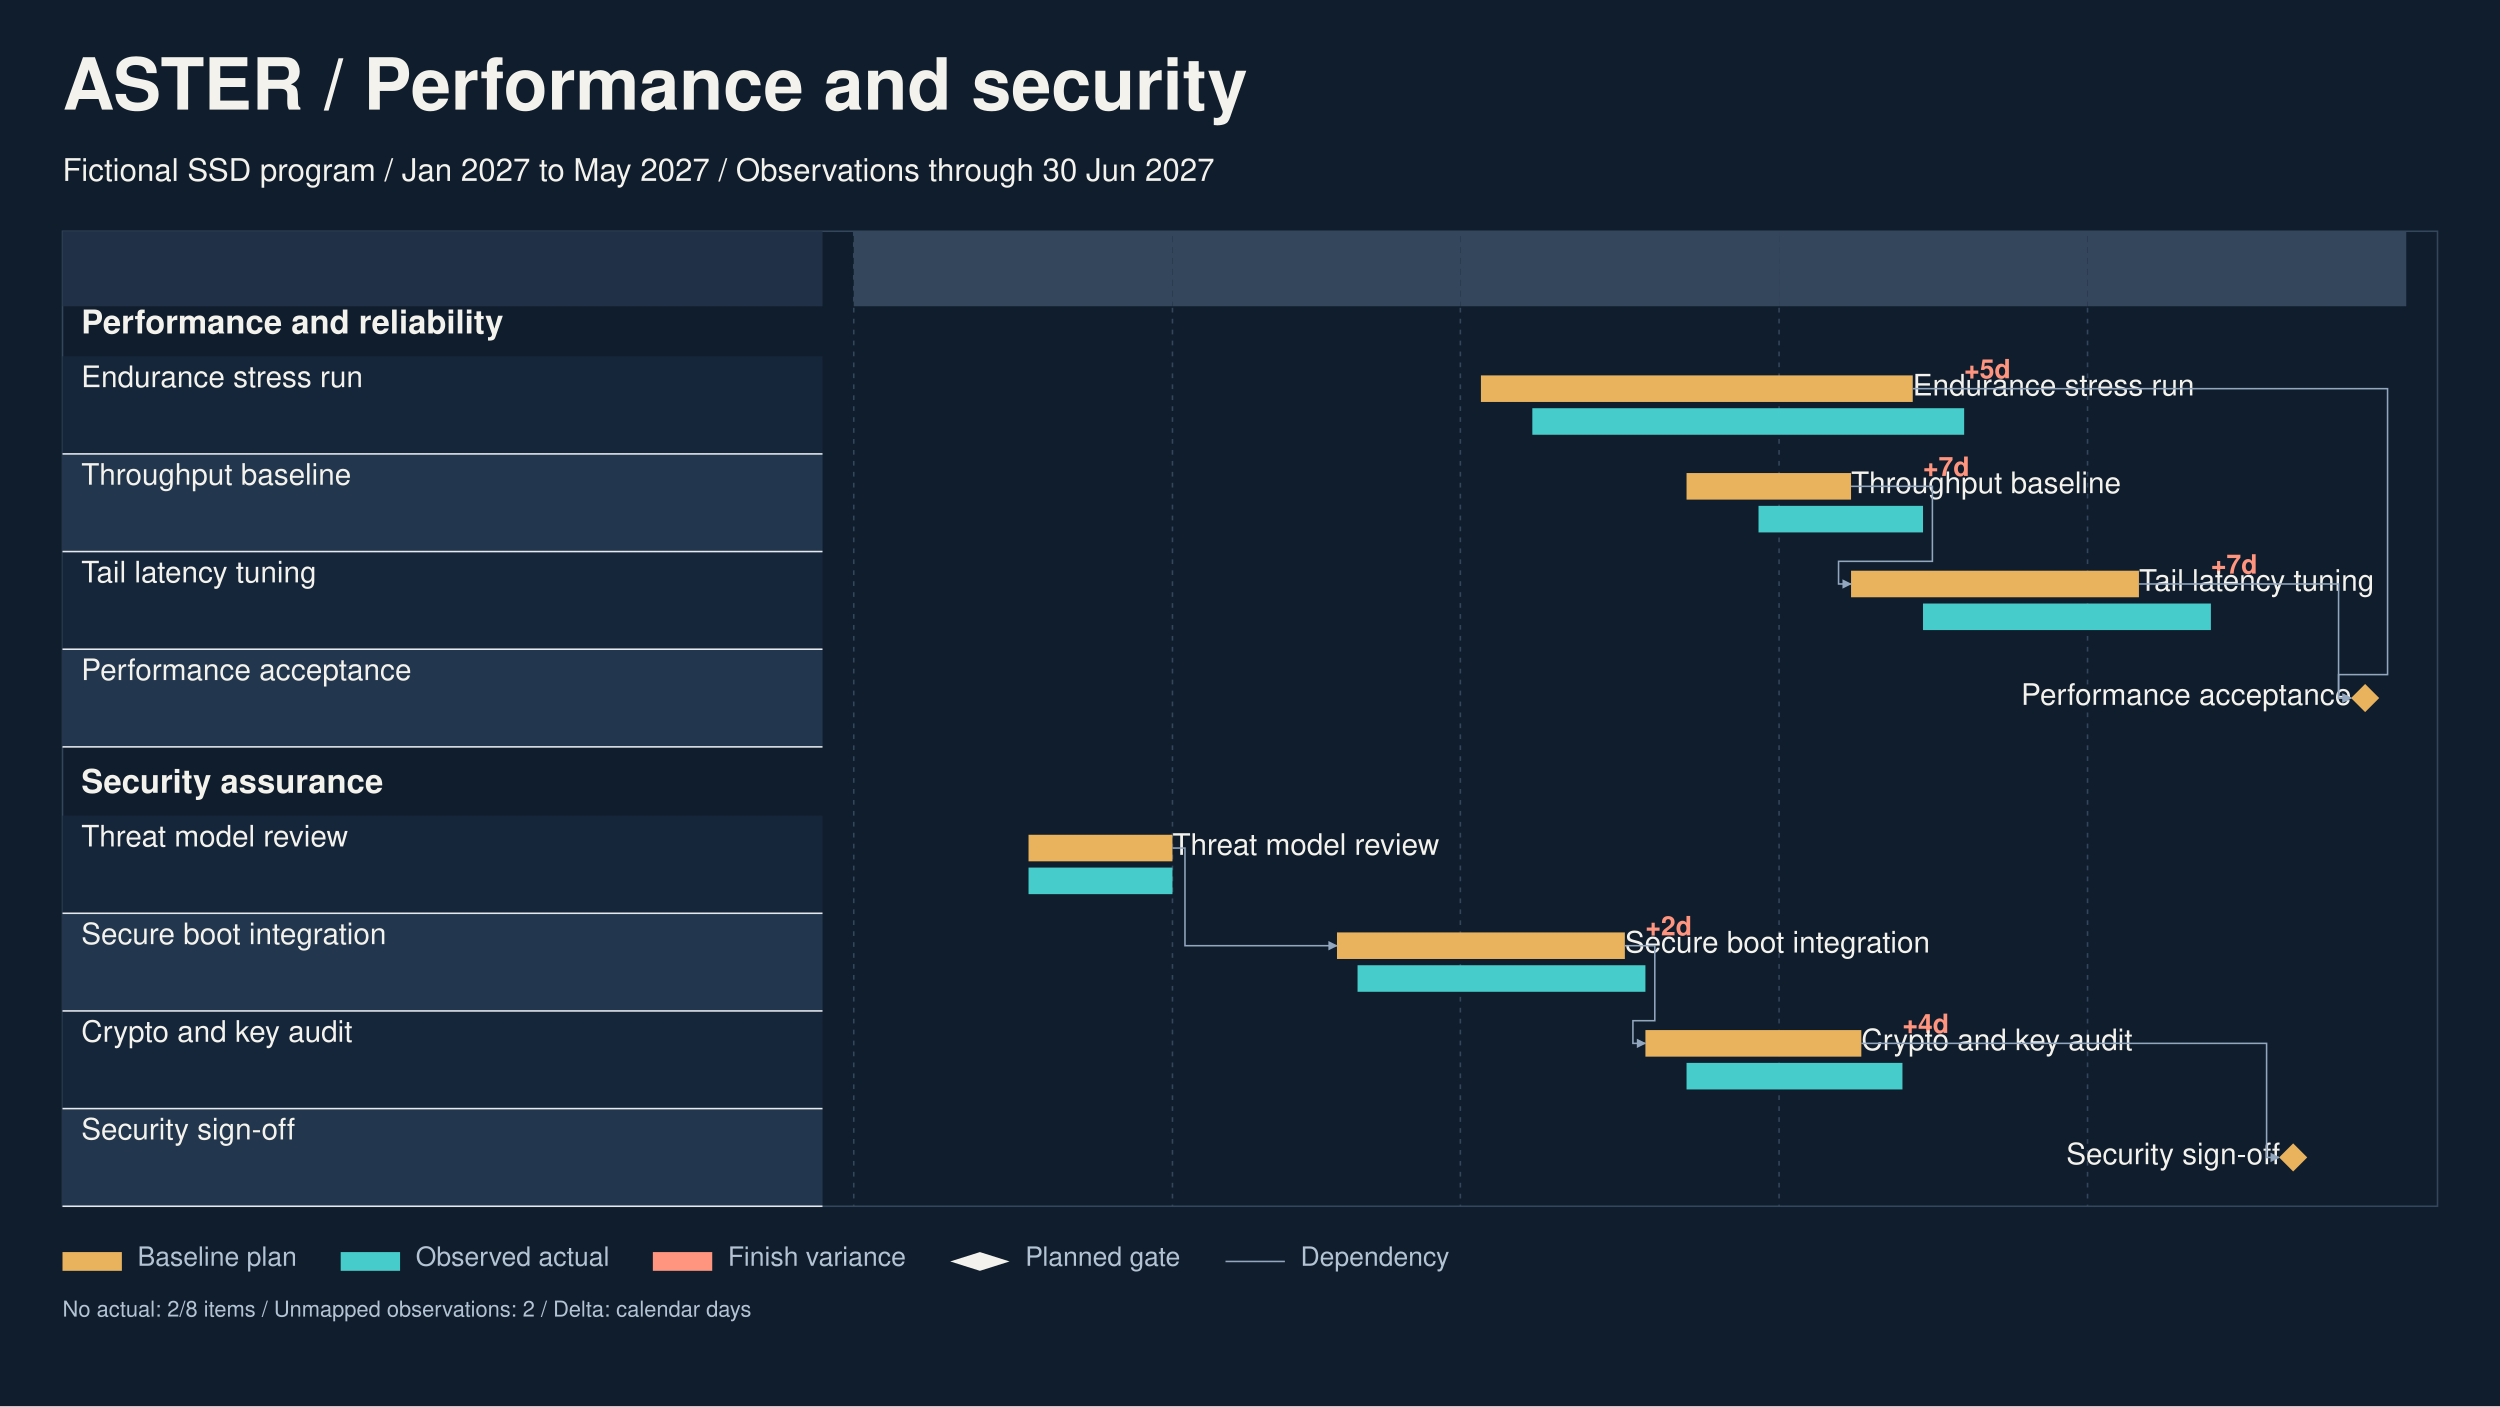
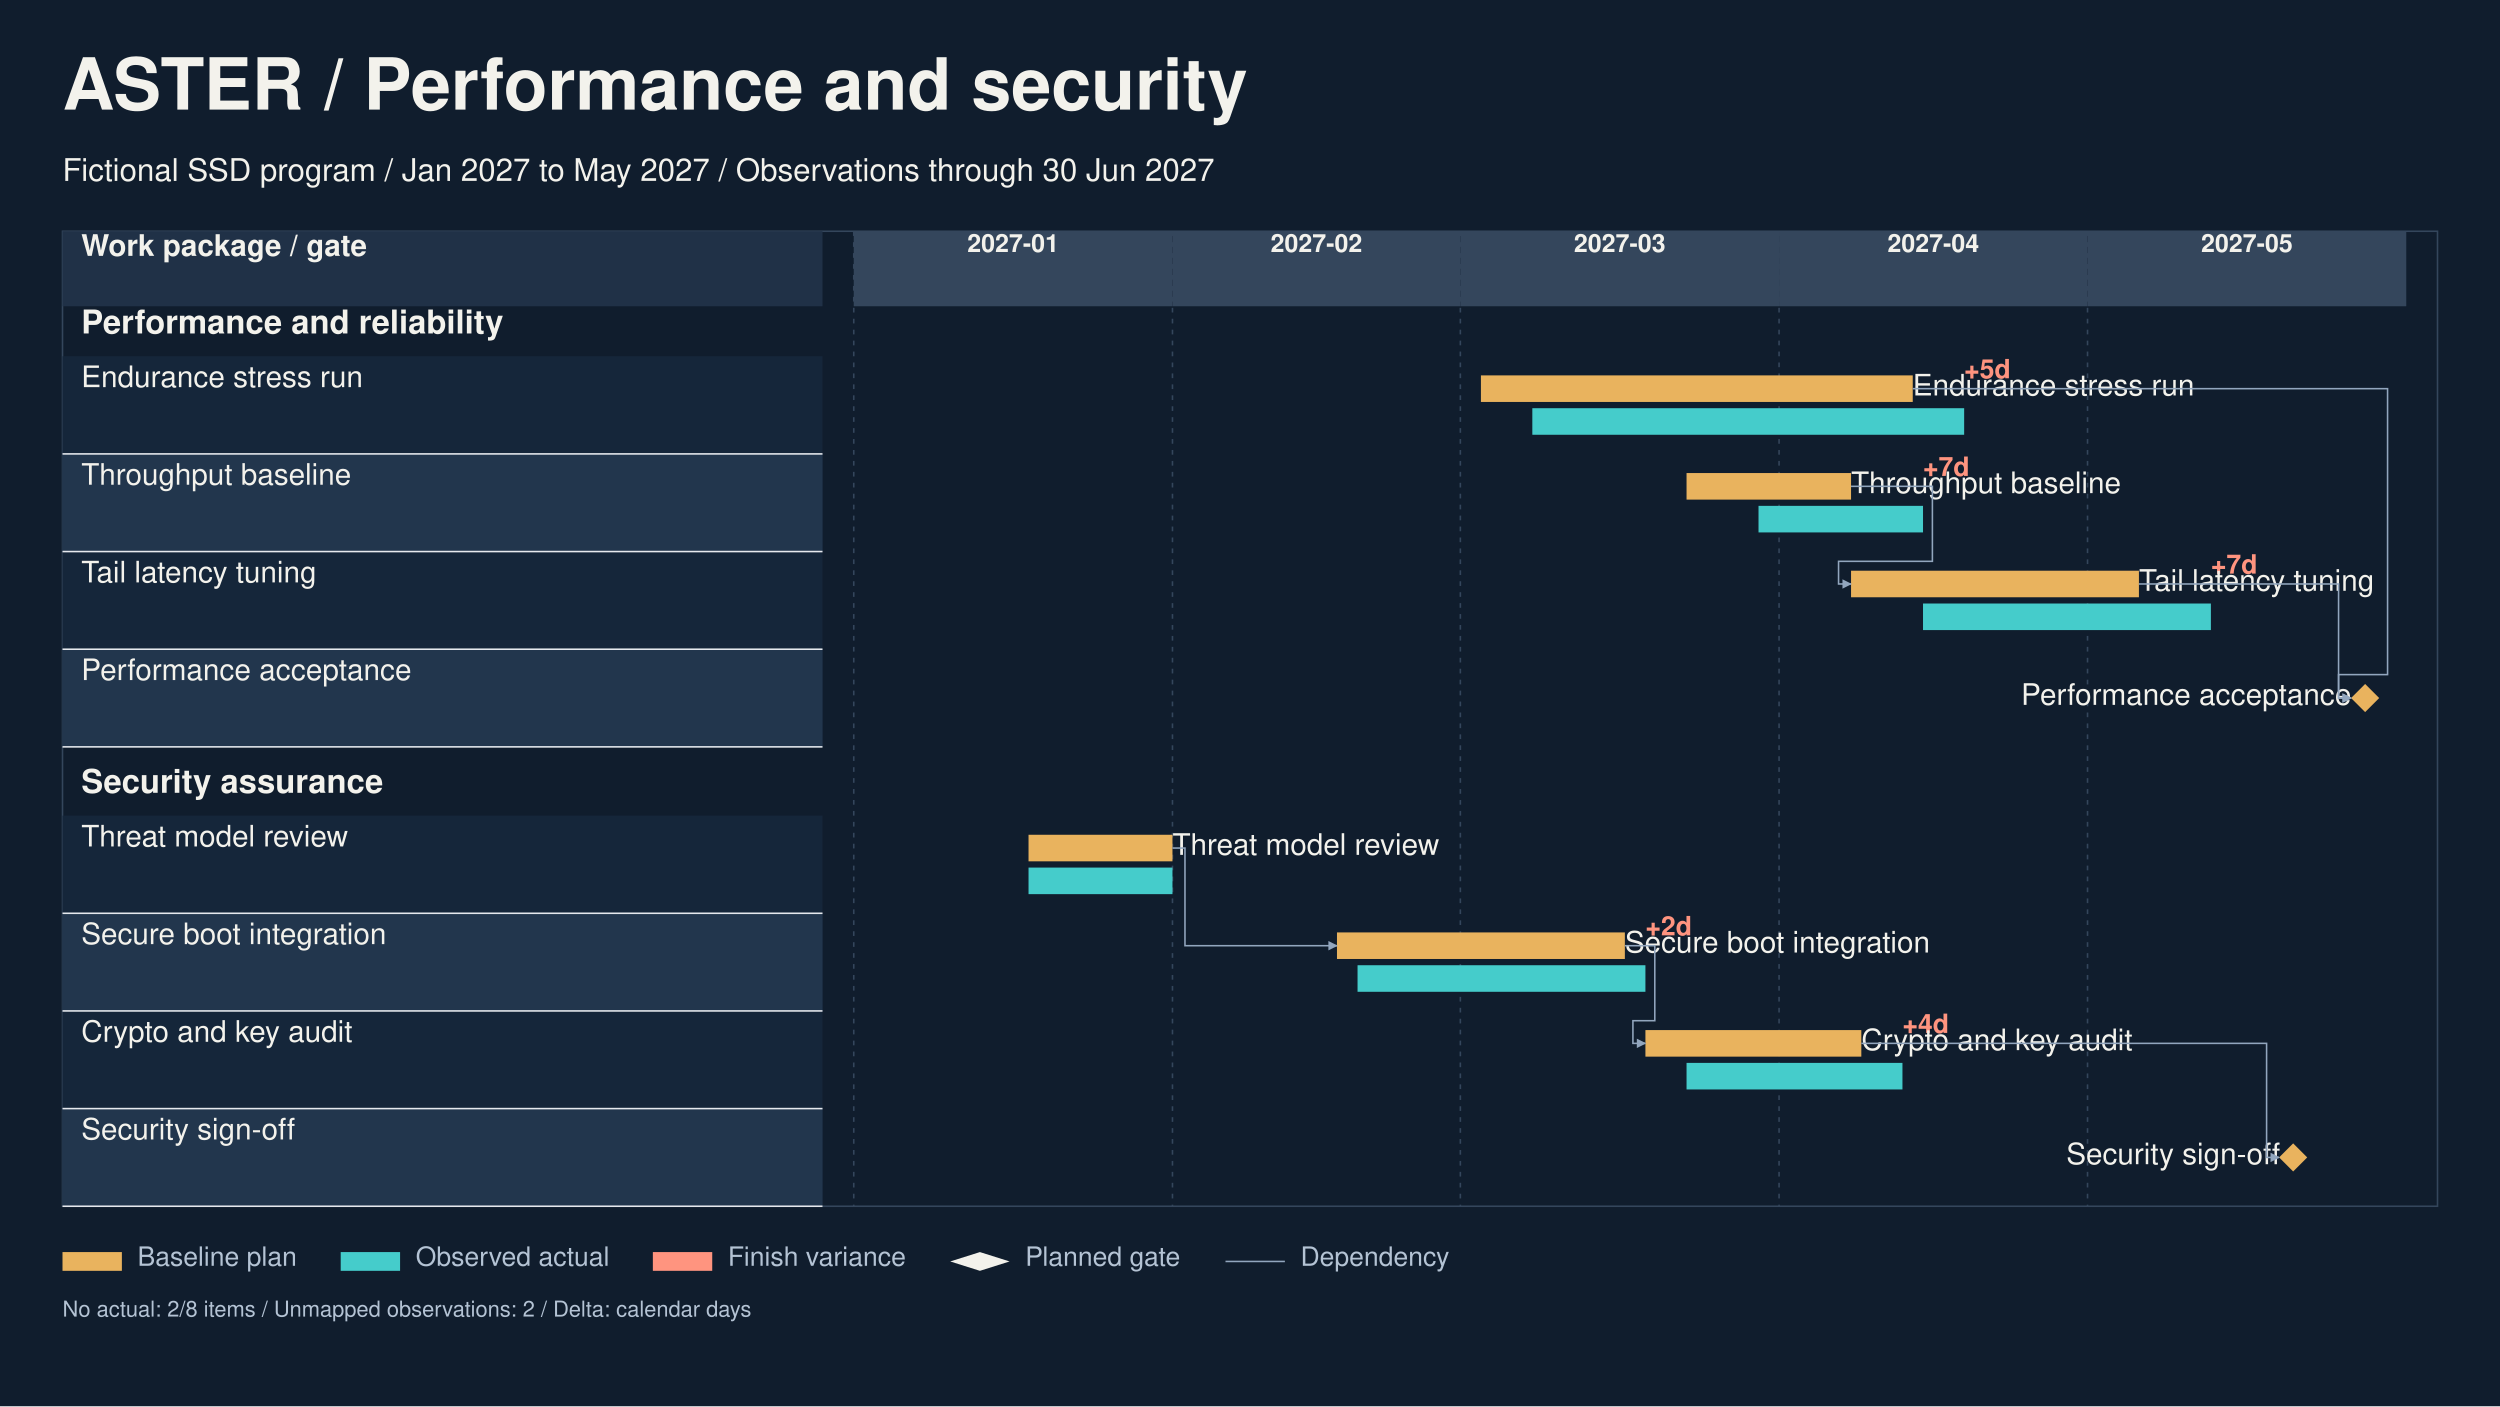
<svg xmlns="http://www.w3.org/2000/svg" width="1600" height="900" viewBox="0 0 1600 900" role="img" aria-labelledby="title desc">
  <defs>
    <marker id="dependency-arrow" markerWidth="6" markerHeight="6" refX="5.5" refY="3.0" orient="auto">
      <path d="M0 0L6 3.0L0 6Z" fill="#92A6BE" />
    </marker>
  </defs>
  <rect width="1600" height="900" fill="#101D2D" />
  <rect data-scene-id="table-timeline:table-frame:table::primitive" data-purpose="table-frame" data-source-ref="table" x="40" y="148" width="1520" height="624" fill="none" stroke="#34465C" />
  <rect data-scene-id="table-timeline:table-header-band:table-header::primitive" data-purpose="table-header" data-source-ref="table-header" x="40" y="148" width="486.4" height="48" fill="#203147" stroke="none" />
  <rect data-scene-id="table-timeline:group-surface:performance::primitive" data-purpose="group-surface" data-source-ref="performance" x="40" y="228" width="486.4" height="250" fill="#15263A" stroke="none" opacity="1" />
  <rect data-scene-id="table-timeline:group-surface:security::primitive" data-purpose="group-surface" data-source-ref="security" x="40" y="522" width="486.4" height="250" fill="#15263A" stroke="none" opacity="1" />
  <rect data-scene-id="table-timeline:row-shade:benchmark::primitive" data-purpose="row-shade" data-source-ref="benchmark" x="40" y="290.5" width="486.4" height="62.5" fill="#22364D" stroke="none" />
  <rect data-scene-id="table-timeline:row-shade:perf-exit::primitive" data-purpose="row-shade" data-source-ref="perf-exit" x="40" y="415.5" width="486.4" height="62.5" fill="#22364D" stroke="none" />
  <rect data-scene-id="table-timeline:row-shade:secure-boot::primitive" data-purpose="row-shade" data-source-ref="secure-boot" x="40" y="584.5" width="486.4" height="62.5" fill="#22364D" stroke="none" />
  <rect data-scene-id="table-timeline:row-shade:security-exit::primitive" data-purpose="row-shade" data-source-ref="security-exit" x="40" y="709.5" width="486.4" height="62.5" fill="#22364D" stroke="none" />
  <path data-scene-id="table-timeline:table-row-rule:endurance::primitive" data-purpose="table-row" data-source-ref="endurance" d="M40 290.5L526.4 290.5" stroke="#E6E9EE" fill="none" />
  <path data-scene-id="table-timeline:table-row-rule:benchmark::primitive" data-purpose="table-row" data-source-ref="benchmark" d="M40 353L526.4 353" stroke="#E6E9EE" fill="none" />
  <path data-scene-id="table-timeline:table-row-rule:qos::primitive" data-purpose="table-row" data-source-ref="qos" d="M40 415.5L526.4 415.5" stroke="#E6E9EE" fill="none" />
  <path data-scene-id="table-timeline:table-row-rule:perf-exit::primitive" data-purpose="table-row" data-source-ref="perf-exit" d="M40 478L526.4 478" stroke="#E6E9EE" fill="none" />
  <path data-scene-id="table-timeline:table-row-rule:threat::primitive" data-purpose="table-row" data-source-ref="threat" d="M40 584.5L526.4 584.5" stroke="#E6E9EE" fill="none" />
  <path data-scene-id="table-timeline:table-row-rule:secure-boot::primitive" data-purpose="table-row" data-source-ref="secure-boot" d="M40 647L526.4 647" stroke="#E6E9EE" fill="none" />
  <path data-scene-id="table-timeline:table-row-rule:crypto::primitive" data-purpose="table-row" data-source-ref="crypto" d="M40 709.5L526.4 709.5" stroke="#E6E9EE" fill="none" />
  <path data-scene-id="table-timeline:table-row-rule:security-exit::primitive" data-purpose="table-row" data-source-ref="security-exit" d="M40 772L526.4 772" stroke="#E6E9EE" fill="none" />
  <rect data-scene-id="table-timeline:axis-band:axis:month:0:axis:primitive" data-purpose="axis-band" data-source-ref="axis:month:0" x="546.4" y="148" width="203.98" height="48" fill="#34465C" stroke="none" />
  <rect data-scene-id="table-timeline:axis-band:axis:month:1:axis:primitive" data-purpose="axis-band" data-source-ref="axis:month:1" x="750.38" y="148" width="184.24" height="48" fill="#34465C" stroke="none" />
  <rect data-scene-id="table-timeline:axis-band:axis:month:2:axis:primitive" data-purpose="axis-band" data-source-ref="axis:month:2" x="934.63" y="148" width="203.98" height="48" fill="#34465C" stroke="none" />
  <rect data-scene-id="table-timeline:axis-band:axis:month:3:axis:primitive" data-purpose="axis-band" data-source-ref="axis:month:3" x="1138.61" y="148" width="197.4" height="48" fill="#34465C" stroke="none" />
  <rect data-scene-id="table-timeline:axis-band:axis:month:4:axis:primitive" data-purpose="axis-band" data-source-ref="axis:month:4" x="1336.02" y="148" width="203.98" height="48" fill="#34465C" stroke="none" />
  <path data-scene-id="table-timeline:tick:tick:month:0:axis:primitive" data-purpose="axis-major" data-source-ref="tick:month:0" d="M546.4 148L546.4 772" stroke="#34465C" fill="none" stroke-dasharray="3 4" />
  <path data-scene-id="table-timeline:tick:tick:month:1:axis:primitive" data-purpose="axis-major" data-source-ref="tick:month:1" d="M750.38 148L750.38 772" stroke="#34465C" fill="none" stroke-dasharray="3 4" />
  <path data-scene-id="table-timeline:tick:tick:month:2:axis:primitive" data-purpose="axis-major" data-source-ref="tick:month:2" d="M934.63 148L934.63 772" stroke="#34465C" fill="none" stroke-dasharray="3 4" />
  <path data-scene-id="table-timeline:tick:tick:month:3:axis:primitive" data-purpose="axis-major" data-source-ref="tick:month:3" d="M1138.61 148L1138.61 772" stroke="#34465C" fill="none" stroke-dasharray="3 4" />
  <path data-scene-id="table-timeline:tick:tick:month:4:axis:primitive" data-purpose="axis-major" data-source-ref="tick:month:4" d="M1336.02 148L1336.02 772" stroke="#34465C" fill="none" stroke-dasharray="3 4" />
  <rect data-scene-id="table-timeline:comparison-mark:endurance:planned:primitive" data-purpose="planned" data-source-ref="endurance" data-lane-offset="12.25" x="947.79" y="240.25" width="276.37" height="17" fill="#E9B35E" stroke="none" />
  <rect data-scene-id="table-timeline:comparison-mark:endurance:actual:primitive" data-purpose="actual" data-source-ref="endurance" data-lane-offset="33.25" x="980.69" y="261.25" width="276.37" height="17" fill="#45CCCB" stroke="none" />
  <text data-scene-id="table-timeline:comparison-mark:endurance:finish-delta:primitive" data-purpose="variance" data-source-ref="endurance" x="1257.05" y="242.09" font-family="Nimbus Sans, Arial, sans-serif" font-size="17" font-weight="700" letter-spacing="0" fill="#FF947F" text-anchor="start">+5d</text>
  <rect data-scene-id="table-timeline:comparison-mark:benchmark:planned:primitive" data-purpose="planned" data-source-ref="benchmark" data-lane-offset="74.75" x="1079.39" y="302.75" width="105.28" height="17" fill="#E9B35E" stroke="none" />
  <rect data-scene-id="table-timeline:comparison-mark:benchmark:actual:primitive" data-purpose="actual" data-source-ref="benchmark" data-lane-offset="95.75" x="1125.45" y="323.75" width="105.28" height="17" fill="#45CCCB" stroke="none" />
  <text data-scene-id="table-timeline:comparison-mark:benchmark:finish-delta:primitive" data-purpose="variance" data-source-ref="benchmark" x="1230.73" y="304.59" font-family="Nimbus Sans, Arial, sans-serif" font-size="17" font-weight="700" letter-spacing="0" fill="#FF947F" text-anchor="start">+7d</text>
  <rect data-scene-id="table-timeline:comparison-mark:qos:planned:primitive" data-purpose="planned" data-source-ref="qos" data-lane-offset="137.25" x="1184.67" y="365.25" width="184.24" height="17" fill="#E9B35E" stroke="none" />
  <rect data-scene-id="table-timeline:comparison-mark:qos:actual:primitive" data-purpose="actual" data-source-ref="qos" data-lane-offset="158.25" x="1230.73" y="386.25" width="184.24" height="17" fill="#45CCCB" stroke="none" />
  <text data-scene-id="table-timeline:comparison-mark:qos:finish-delta:primitive" data-purpose="variance" data-source-ref="qos" x="1414.98" y="367.09" font-family="Nimbus Sans, Arial, sans-serif" font-size="17" font-weight="700" letter-spacing="0" fill="#FF947F" text-anchor="start">+7d</text>
  <path data-scene-id="table-timeline:comparison-mark:perf-exit:planned:primitive" data-purpose="planned" data-source-ref="perf-exit" data-lane-offset="209.75" d="M1513.68 437.75L1522.68 446.75L1513.68 455.75L1504.68 446.75Z" fill="#E9B35E" />
  <rect data-scene-id="table-timeline:comparison-mark:threat:planned:primitive" data-purpose="planned" data-source-ref="threat" data-lane-offset="12.25" x="658.26" y="534.25" width="92.12" height="17" fill="#E9B35E" stroke="none" />
  <rect data-scene-id="table-timeline:comparison-mark:threat:actual:primitive" data-purpose="actual" data-source-ref="threat" data-lane-offset="33.25" x="658.26" y="555.25" width="92.12" height="17" fill="#45CCCB" stroke="none" />
  <rect data-scene-id="table-timeline:comparison-mark:secure-boot:planned:primitive" data-purpose="planned" data-source-ref="secure-boot" data-lane-offset="74.75" x="855.67" y="596.75" width="184.24" height="17" fill="#E9B35E" stroke="none" />
  <rect data-scene-id="table-timeline:comparison-mark:secure-boot:actual:primitive" data-purpose="actual" data-source-ref="secure-boot" data-lane-offset="95.75" x="868.83" y="617.75" width="184.24" height="17" fill="#45CCCB" stroke="none" />
  <text data-scene-id="table-timeline:comparison-mark:secure-boot:finish-delta:primitive" data-purpose="variance" data-source-ref="secure-boot" x="1053.07" y="598.59" font-family="Nimbus Sans, Arial, sans-serif" font-size="17" font-weight="700" letter-spacing="0" fill="#FF947F" text-anchor="start">+2d</text>
  <rect data-scene-id="table-timeline:comparison-mark:crypto:planned:primitive" data-purpose="planned" data-source-ref="crypto" data-lane-offset="137.25" x="1053.07" y="659.25" width="138.18" height="17" fill="#E9B35E" stroke="none" />
  <rect data-scene-id="table-timeline:comparison-mark:crypto:actual:primitive" data-purpose="actual" data-source-ref="crypto" data-lane-offset="158.25" x="1079.39" y="680.25" width="138.18" height="17" fill="#45CCCB" stroke="none" />
  <text data-scene-id="table-timeline:comparison-mark:crypto:finish-delta:primitive" data-purpose="variance" data-source-ref="crypto" x="1217.57" y="661.09" font-family="Nimbus Sans, Arial, sans-serif" font-size="17" font-weight="700" letter-spacing="0" fill="#FF947F" text-anchor="start">+4d</text>
  <path data-scene-id="table-timeline:comparison-mark:security-exit:planned:primitive" data-purpose="planned" data-source-ref="security-exit" data-lane-offset="209.75" d="M1467.62 731.75L1476.62 740.75L1467.62 749.75L1458.62 740.75Z" fill="#E9B35E" />
-   <text data-scene-id="table-timeline:table-column-label:Work package / gate::primitive" data-purpose="table-header" data-source-ref="Work package / gate" x="52" y="163.75" font-family="Nimbus Sans, Arial, sans-serif" font-size="19" font-weight="700" letter-spacing="0" fill="#203147" text-anchor="start">Work package / gate</text>
+   <text data-scene-id="table-timeline:table-column-label:Work package / gate::primitive" data-purpose="table-header" data-source-ref="Work package / gate" x="52" y="163.75" font-family="Nimbus Sans, Arial, sans-serif" font-size="19" font-weight="700" letter-spacing="0" fill="#F3F2EC" text-anchor="start">Work package / gate</text>
  <text data-scene-id="table-timeline:group-header:performance::primitive" data-purpose="group-header" data-source-ref="performance" x="52" y="213.41" font-family="Nimbus Sans, Arial, sans-serif" font-size="21" font-weight="700" letter-spacing="0" fill="#F3F2EC" text-anchor="start">Performance and reliability</text>
  <text data-scene-id="table-timeline:group-header:security::primitive" data-purpose="group-header" data-source-ref="security" x="52" y="507.41" font-family="Nimbus Sans, Arial, sans-serif" font-size="21" font-weight="700" letter-spacing="0" fill="#F3F2EC" text-anchor="start">Security assurance</text>
  <text data-scene-id="table-timeline:table-cell:endurance:Work package / gate::primitive" data-purpose="table-cell" data-source-ref="endurance:Work package / gate" x="52" y="247.75" font-family="Nimbus Sans, Arial, sans-serif" font-size="19" font-weight="400" letter-spacing="0" fill="#F3F2EC" text-anchor="start">Endurance stress run</text>
  <text data-scene-id="table-timeline:table-cell:benchmark:Work package / gate::primitive" data-purpose="table-cell" data-source-ref="benchmark:Work package / gate" x="52" y="310.25" font-family="Nimbus Sans, Arial, sans-serif" font-size="19" font-weight="400" letter-spacing="0" fill="#F3F2EC" text-anchor="start">Throughput baseline</text>
  <text data-scene-id="table-timeline:table-cell:qos:Work package / gate::primitive" data-purpose="table-cell" data-source-ref="qos:Work package / gate" x="52" y="372.75" font-family="Nimbus Sans, Arial, sans-serif" font-size="19" font-weight="400" letter-spacing="0" fill="#F3F2EC" text-anchor="start">Tail latency tuning</text>
  <text data-scene-id="table-timeline:table-cell:perf-exit:Work package / gate::primitive" data-purpose="table-cell" data-source-ref="perf-exit:Work package / gate" x="52" y="435.25" font-family="Nimbus Sans, Arial, sans-serif" font-size="19" font-weight="400" letter-spacing="0" fill="#F3F2EC" text-anchor="start">Performance acceptance</text>
  <text data-scene-id="table-timeline:table-cell:threat:Work package / gate::primitive" data-purpose="table-cell" data-source-ref="threat:Work package / gate" x="52" y="541.75" font-family="Nimbus Sans, Arial, sans-serif" font-size="19" font-weight="400" letter-spacing="0" fill="#F3F2EC" text-anchor="start">Threat model review</text>
  <text data-scene-id="table-timeline:table-cell:secure-boot:Work package / gate::primitive" data-purpose="table-cell" data-source-ref="secure-boot:Work package / gate" x="52" y="604.25" font-family="Nimbus Sans, Arial, sans-serif" font-size="19" font-weight="400" letter-spacing="0" fill="#F3F2EC" text-anchor="start">Secure boot integration</text>
  <text data-scene-id="table-timeline:table-cell:crypto:Work package / gate::primitive" data-purpose="table-cell" data-source-ref="crypto:Work package / gate" x="52" y="666.75" font-family="Nimbus Sans, Arial, sans-serif" font-size="19" font-weight="400" letter-spacing="0" fill="#F3F2EC" text-anchor="start">Crypto and key audit</text>
  <text data-scene-id="table-timeline:table-cell:security-exit:Work package / gate::primitive" data-purpose="table-cell" data-source-ref="security-exit:Work package / gate" x="52" y="729.25" font-family="Nimbus Sans, Arial, sans-serif" font-size="19" font-weight="400" letter-spacing="0" fill="#F3F2EC" text-anchor="start">Security sign-off</text>
-   <text data-scene-id="table-timeline:axis-label:axis:month:0:axis:primitive" data-purpose="axis-band" data-source-ref="axis:month:0" x="648.39" y="161.26" font-family="Nimbus Sans, Arial, sans-serif" font-size="16" font-weight="700" letter-spacing="0" fill="#34465C" text-anchor="middle">2027-01</text>
-   <text data-scene-id="table-timeline:axis-label:axis:month:1:axis:primitive" data-purpose="axis-band" data-source-ref="axis:month:1" x="842.51" y="161.26" font-family="Nimbus Sans, Arial, sans-serif" font-size="16" font-weight="700" letter-spacing="0" fill="#34465C" text-anchor="middle">2027-02</text>
-   <text data-scene-id="table-timeline:axis-label:axis:month:2:axis:primitive" data-purpose="axis-band" data-source-ref="axis:month:2" x="1036.62" y="161.26" font-family="Nimbus Sans, Arial, sans-serif" font-size="16" font-weight="700" letter-spacing="0" fill="#34465C" text-anchor="middle">2027-03</text>
-   <text data-scene-id="table-timeline:axis-label:axis:month:3:axis:primitive" data-purpose="axis-band" data-source-ref="axis:month:3" x="1237.31" y="161.26" font-family="Nimbus Sans, Arial, sans-serif" font-size="16" font-weight="700" letter-spacing="0" fill="#34465C" text-anchor="middle">2027-04</text>
-   <text data-scene-id="table-timeline:axis-label:axis:month:4:axis:primitive" data-purpose="axis-band" data-source-ref="axis:month:4" x="1438.01" y="161.26" font-family="Nimbus Sans, Arial, sans-serif" font-size="16" font-weight="700" letter-spacing="0" fill="#34465C" text-anchor="middle">2027-05</text>
+   <text data-scene-id="table-timeline:axis-label:axis:month:0:axis:primitive" data-purpose="axis-band" data-source-ref="axis:month:0" x="648.39" y="161.26" font-family="Nimbus Sans, Arial, sans-serif" font-size="16" font-weight="700" letter-spacing="0" fill="#F3F2EC" text-anchor="middle">2027-01</text>
+   <text data-scene-id="table-timeline:axis-label:axis:month:1:axis:primitive" data-purpose="axis-band" data-source-ref="axis:month:1" x="842.51" y="161.26" font-family="Nimbus Sans, Arial, sans-serif" font-size="16" font-weight="700" letter-spacing="0" fill="#F3F2EC" text-anchor="middle">2027-02</text>
+   <text data-scene-id="table-timeline:axis-label:axis:month:2:axis:primitive" data-purpose="axis-band" data-source-ref="axis:month:2" x="1036.62" y="161.26" font-family="Nimbus Sans, Arial, sans-serif" font-size="16" font-weight="700" letter-spacing="0" fill="#F3F2EC" text-anchor="middle">2027-03</text>
+   <text data-scene-id="table-timeline:axis-label:axis:month:3:axis:primitive" data-purpose="axis-band" data-source-ref="axis:month:3" x="1237.31" y="161.26" font-family="Nimbus Sans, Arial, sans-serif" font-size="16" font-weight="700" letter-spacing="0" fill="#F3F2EC" text-anchor="middle">2027-04</text>
+   <text data-scene-id="table-timeline:axis-label:axis:month:4:axis:primitive" data-purpose="axis-band" data-source-ref="axis:month:4" x="1438.01" y="161.26" font-family="Nimbus Sans, Arial, sans-serif" font-size="16" font-weight="700" letter-spacing="0" fill="#F3F2EC" text-anchor="middle">2027-05</text>
  <text data-scene-id="table-timeline:item-label:endurance::primitive" data-purpose="item-label" data-source-ref="endurance" x="1224.15" y="253.1" font-family="Nimbus Sans, Arial, sans-serif" font-size="19" font-weight="400" letter-spacing="0" fill="#F3F2EC" text-anchor="start">Endurance stress run</text>
  <text data-scene-id="table-timeline:item-label:benchmark::primitive" data-purpose="item-label" data-source-ref="benchmark" x="1184.67" y="315.6" font-family="Nimbus Sans, Arial, sans-serif" font-size="19" font-weight="400" letter-spacing="0" fill="#F3F2EC" text-anchor="start">Throughput baseline</text>
  <text data-scene-id="table-timeline:item-label:qos::primitive" data-purpose="item-label" data-source-ref="qos" x="1368.92" y="378.1" font-family="Nimbus Sans, Arial, sans-serif" font-size="19" font-weight="400" letter-spacing="0" fill="#F3F2EC" text-anchor="start">Tail latency tuning</text>
  <text data-scene-id="table-timeline:item-label:perf-exit::primitive" data-purpose="item-label" data-source-ref="perf-exit" x="1293.48" y="451.1" font-family="Nimbus Sans, Arial, sans-serif" font-size="19" font-weight="400" letter-spacing="0" fill="#F3F2EC" text-anchor="start">Performance acceptance</text>
  <text data-scene-id="table-timeline:item-label:threat::primitive" data-purpose="item-label" data-source-ref="threat" x="750.38" y="547.1" font-family="Nimbus Sans, Arial, sans-serif" font-size="19" font-weight="400" letter-spacing="0" fill="#F3F2EC" text-anchor="start">Threat model review</text>
  <text data-scene-id="table-timeline:item-label:secure-boot::primitive" data-purpose="item-label" data-source-ref="secure-boot" x="1039.91" y="609.6" font-family="Nimbus Sans, Arial, sans-serif" font-size="19" font-weight="400" letter-spacing="0" fill="#F3F2EC" text-anchor="start">Secure boot integration</text>
  <text data-scene-id="table-timeline:item-label:crypto::primitive" data-purpose="item-label" data-source-ref="crypto" x="1191.25" y="672.1" font-family="Nimbus Sans, Arial, sans-serif" font-size="19" font-weight="400" letter-spacing="0" fill="#F3F2EC" text-anchor="start">Crypto and key audit</text>
  <text data-scene-id="table-timeline:item-label:security-exit::primitive" data-purpose="item-label" data-source-ref="security-exit" x="1322.41" y="745.1" font-family="Nimbus Sans, Arial, sans-serif" font-size="19" font-weight="400" letter-spacing="0" fill="#F3F2EC" text-anchor="start">Security sign-off</text>
  <text data-scene-id="table-timeline:title-text:project::primitive" data-purpose="heading" data-source-ref="project" x="40" y="70.13" font-family="Nimbus Sans, Arial, sans-serif" font-size="46" font-weight="700" letter-spacing="0" fill="#F3F2EC" text-anchor="start">ASTER / Performance and security</text>
  <text data-scene-id="table-timeline:subtitle-text:view:window::primitive" data-purpose="subtitle" data-source-ref="view:window" x="40" y="115.78" font-family="Nimbus Sans, Arial, sans-serif" font-size="20" font-weight="400" letter-spacing="0" fill="#F3F2EC" text-anchor="start">Fictional SSD program / Jan 2027 to May 2027 / Observations through 30 Jun 2027</text>
  <path data-scene-id="table-timeline:dependency-connector:benchmark-qos:dependency:primitive" data-purpose="routed-connector" data-source-ref="benchmark-qos" d="M1184.67 311.25L1192.67 311.25L1236.73 311.25L1236.73 359.25L1176.67 359.25L1176.67 373.75L1184.67 373.75" stroke="#92A6BE" fill="none" marker-end="url(#dependency-arrow)" data-from-port-id="table-timeline:comparison-mark:benchmark:planned:end" data-from-endpoint="end" data-to-port-id="table-timeline:comparison-mark:qos:planned:start" data-to-endpoint="start" />
  <path data-scene-id="table-timeline:dependency-connector:qos-perf:dependency:primitive" data-purpose="routed-connector" data-source-ref="qos-perf" d="M1368.92 373.75L1376.92 373.75L1496.68 373.75L1496.68 446.75L1504.68 446.75" stroke="#92A6BE" fill="none" marker-end="url(#dependency-arrow)" data-from-port-id="table-timeline:comparison-mark:qos:planned:end" data-from-endpoint="end" data-to-port-id="table-timeline:comparison-mark:perf-exit:planned:at" data-to-endpoint="at" />
  <path data-scene-id="table-timeline:dependency-connector:endurance-perf:dependency:primitive" data-purpose="routed-connector" data-source-ref="endurance-perf" d="M1224.15 248.75L1232.15 248.75L1528.04 248.75L1528.04 431.75L1496.68 431.75L1496.68 446.75L1504.68 446.75" stroke="#92A6BE" fill="none" marker-end="url(#dependency-arrow)" data-from-port-id="table-timeline:comparison-mark:endurance:planned:end" data-from-endpoint="end" data-to-port-id="table-timeline:comparison-mark:perf-exit:planned:at" data-to-endpoint="at" />
  <path data-scene-id="table-timeline:dependency-connector:threat-secure:dependency:primitive" data-purpose="routed-connector" data-source-ref="threat-secure" d="M750.38 542.75L758.38 542.75L758.38 605.25L847.67 605.25L855.67 605.25" stroke="#92A6BE" fill="none" marker-end="url(#dependency-arrow)" data-from-port-id="table-timeline:comparison-mark:threat:planned:end" data-from-endpoint="end" data-to-port-id="table-timeline:comparison-mark:secure-boot:planned:start" data-to-endpoint="start" />
  <path data-scene-id="table-timeline:dependency-connector:secure-crypto:dependency:primitive" data-purpose="routed-connector" data-source-ref="secure-crypto" d="M1039.91 605.25L1047.91 605.25L1059.07 605.25L1059.07 653.25L1045.07 653.25L1045.07 667.75L1053.07 667.75" stroke="#92A6BE" fill="none" marker-end="url(#dependency-arrow)" data-from-port-id="table-timeline:comparison-mark:secure-boot:planned:end" data-from-endpoint="end" data-to-port-id="table-timeline:comparison-mark:crypto:planned:start" data-to-endpoint="start" />
  <path data-scene-id="table-timeline:dependency-connector:crypto-security:dependency:primitive" data-purpose="routed-connector" data-source-ref="crypto-security" d="M1191.25 667.75L1199.25 667.75L1450.62 667.75L1450.62 740.75L1458.62 740.75" stroke="#92A6BE" fill="none" marker-end="url(#dependency-arrow)" data-from-port-id="table-timeline:comparison-mark:crypto:planned:end" data-from-endpoint="end" data-to-port-id="table-timeline:comparison-mark:security-exit:planned:at" data-to-endpoint="at" />
  <rect data-scene-id="table-timeline:legend-swatch:planned:planned:primitive" data-purpose="legend-swatch" data-source-ref="planned" x="40" y="801.33" width="38" height="12" fill="#E9B35E" stroke="none" />
  <rect data-scene-id="table-timeline:legend-swatch:actual:actual:primitive" data-purpose="legend-swatch" data-source-ref="actual" x="218.05" y="801.33" width="38" height="12" fill="#45CCCB" stroke="none" />
  <rect data-scene-id="table-timeline:legend-swatch:variance:variance:primitive" data-purpose="legend-swatch" data-source-ref="variance" x="417.83" y="801.33" width="38" height="12" fill="#FF947F" stroke="none" />
  <path data-scene-id="table-timeline:legend-swatch:milestone:milestone:primitive" data-purpose="legend-swatch" data-source-ref="milestone" d="M627.14 801.33L646.14 807.33L627.14 813.33L608.14 807.33Z" fill="#F3F2EC" />
  <path data-scene-id="table-timeline:legend-swatch:dependency:dependency:primitive" data-purpose="legend-swatch" data-source-ref="dependency" d="M784.32 807.33L822.32 807.33" stroke="#92A6BE" fill="none" />
  <text data-scene-id="table-timeline:legend-label:planned:planned:primitive" data-purpose="legend-label" data-source-ref="planned" x="88" y="810.09" font-family="Nimbus Sans, Arial, sans-serif" font-size="17" font-weight="400" letter-spacing="0" fill="#B4C3D4" text-anchor="start">Baseline plan</text>
  <text data-scene-id="table-timeline:legend-label:actual:actual:primitive" data-purpose="legend-label" data-source-ref="actual" x="266.05" y="810.09" font-family="Nimbus Sans, Arial, sans-serif" font-size="17" font-weight="400" letter-spacing="0" fill="#B4C3D4" text-anchor="start">Observed actual</text>
  <text data-scene-id="table-timeline:legend-label:variance:variance:primitive" data-purpose="legend-label" data-source-ref="variance" x="465.83" y="810.09" font-family="Nimbus Sans, Arial, sans-serif" font-size="17" font-weight="400" letter-spacing="0" fill="#B4C3D4" text-anchor="start">Finish variance</text>
  <text data-scene-id="table-timeline:legend-label:milestone:milestone:primitive" data-purpose="legend-label" data-source-ref="milestone" x="656.14" y="810.09" font-family="Nimbus Sans, Arial, sans-serif" font-size="17" font-weight="400" letter-spacing="0" fill="#B4C3D4" text-anchor="start">Planned gate</text>
  <text data-scene-id="table-timeline:legend-label:dependency:dependency:primitive" data-purpose="legend-label" data-source-ref="dependency" x="832.32" y="810.09" font-family="Nimbus Sans, Arial, sans-serif" font-size="17" font-weight="400" letter-spacing="0" fill="#B4C3D4" text-anchor="start">Dependency</text>
  <text data-scene-id="table-timeline:coverage-text:coverage::primitive" data-purpose="data-coverage" data-source-ref="coverage" x="40" y="842.61" font-family="Nimbus Sans, Arial, sans-serif" font-size="14" font-weight="400" letter-spacing="0" fill="#B4C3D4" text-anchor="start">No actual: 2/8 items / Unmapped observations: 2 / Delta: calendar days</text>
</svg>
